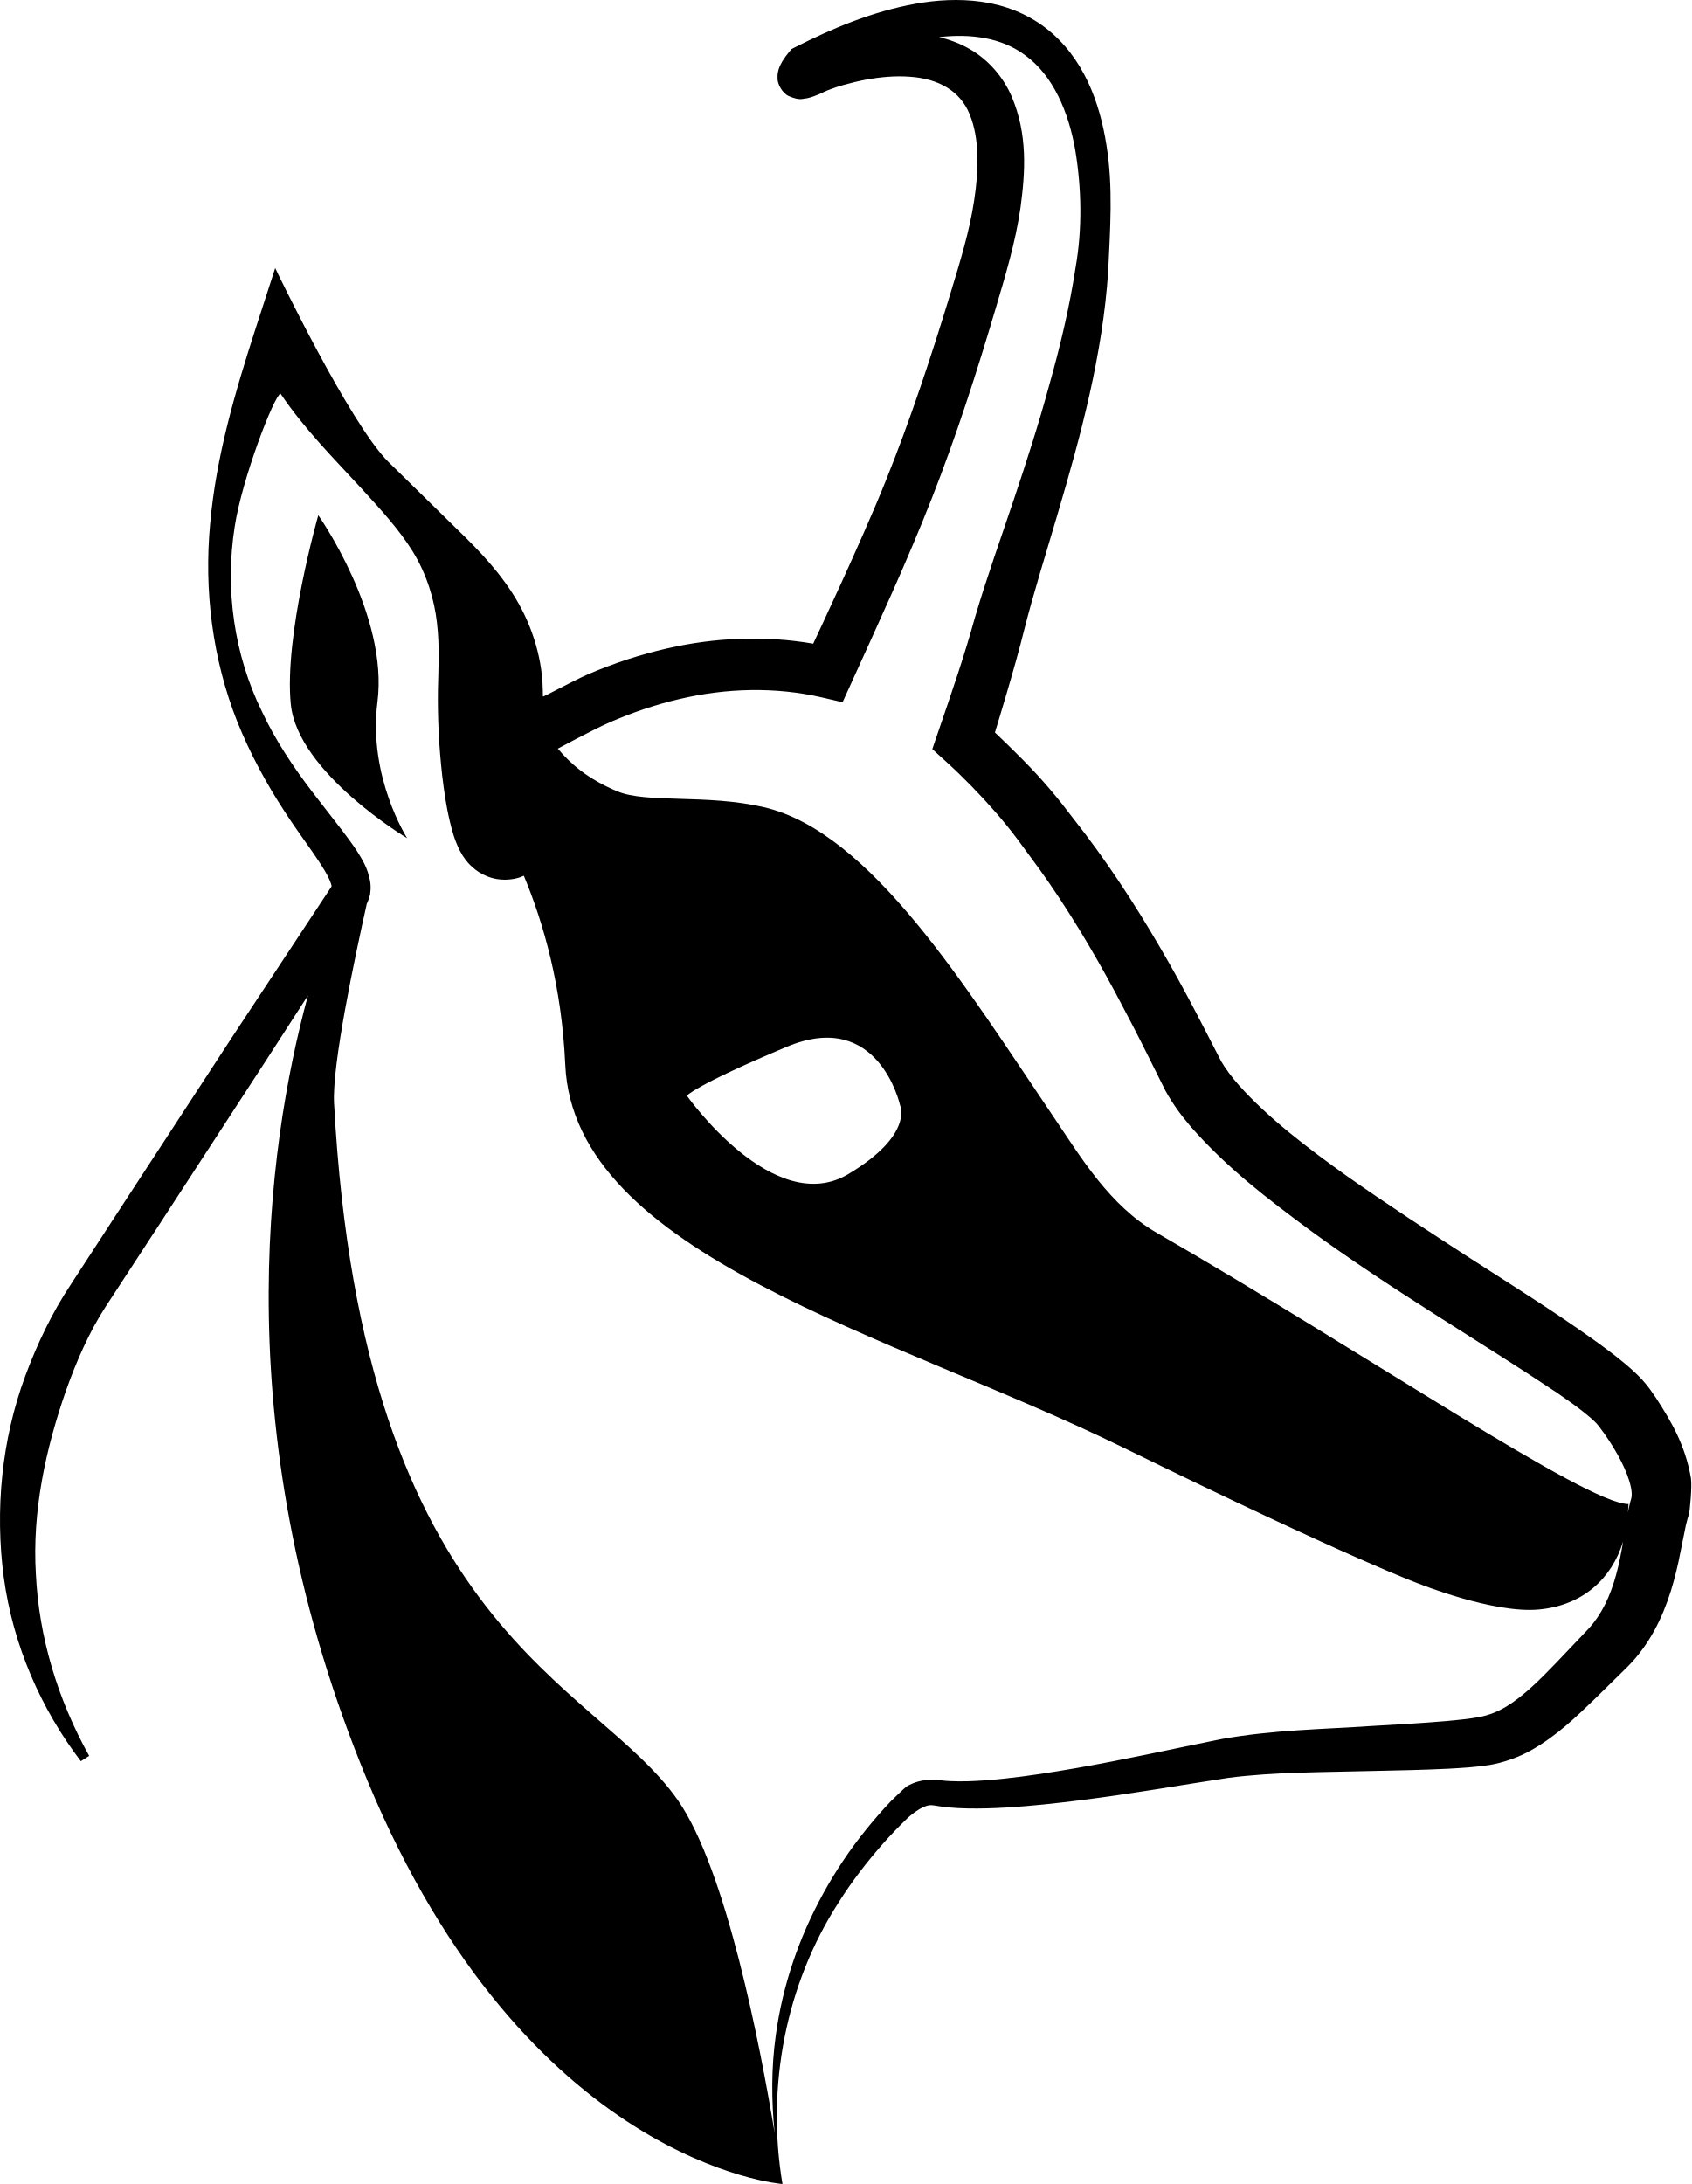
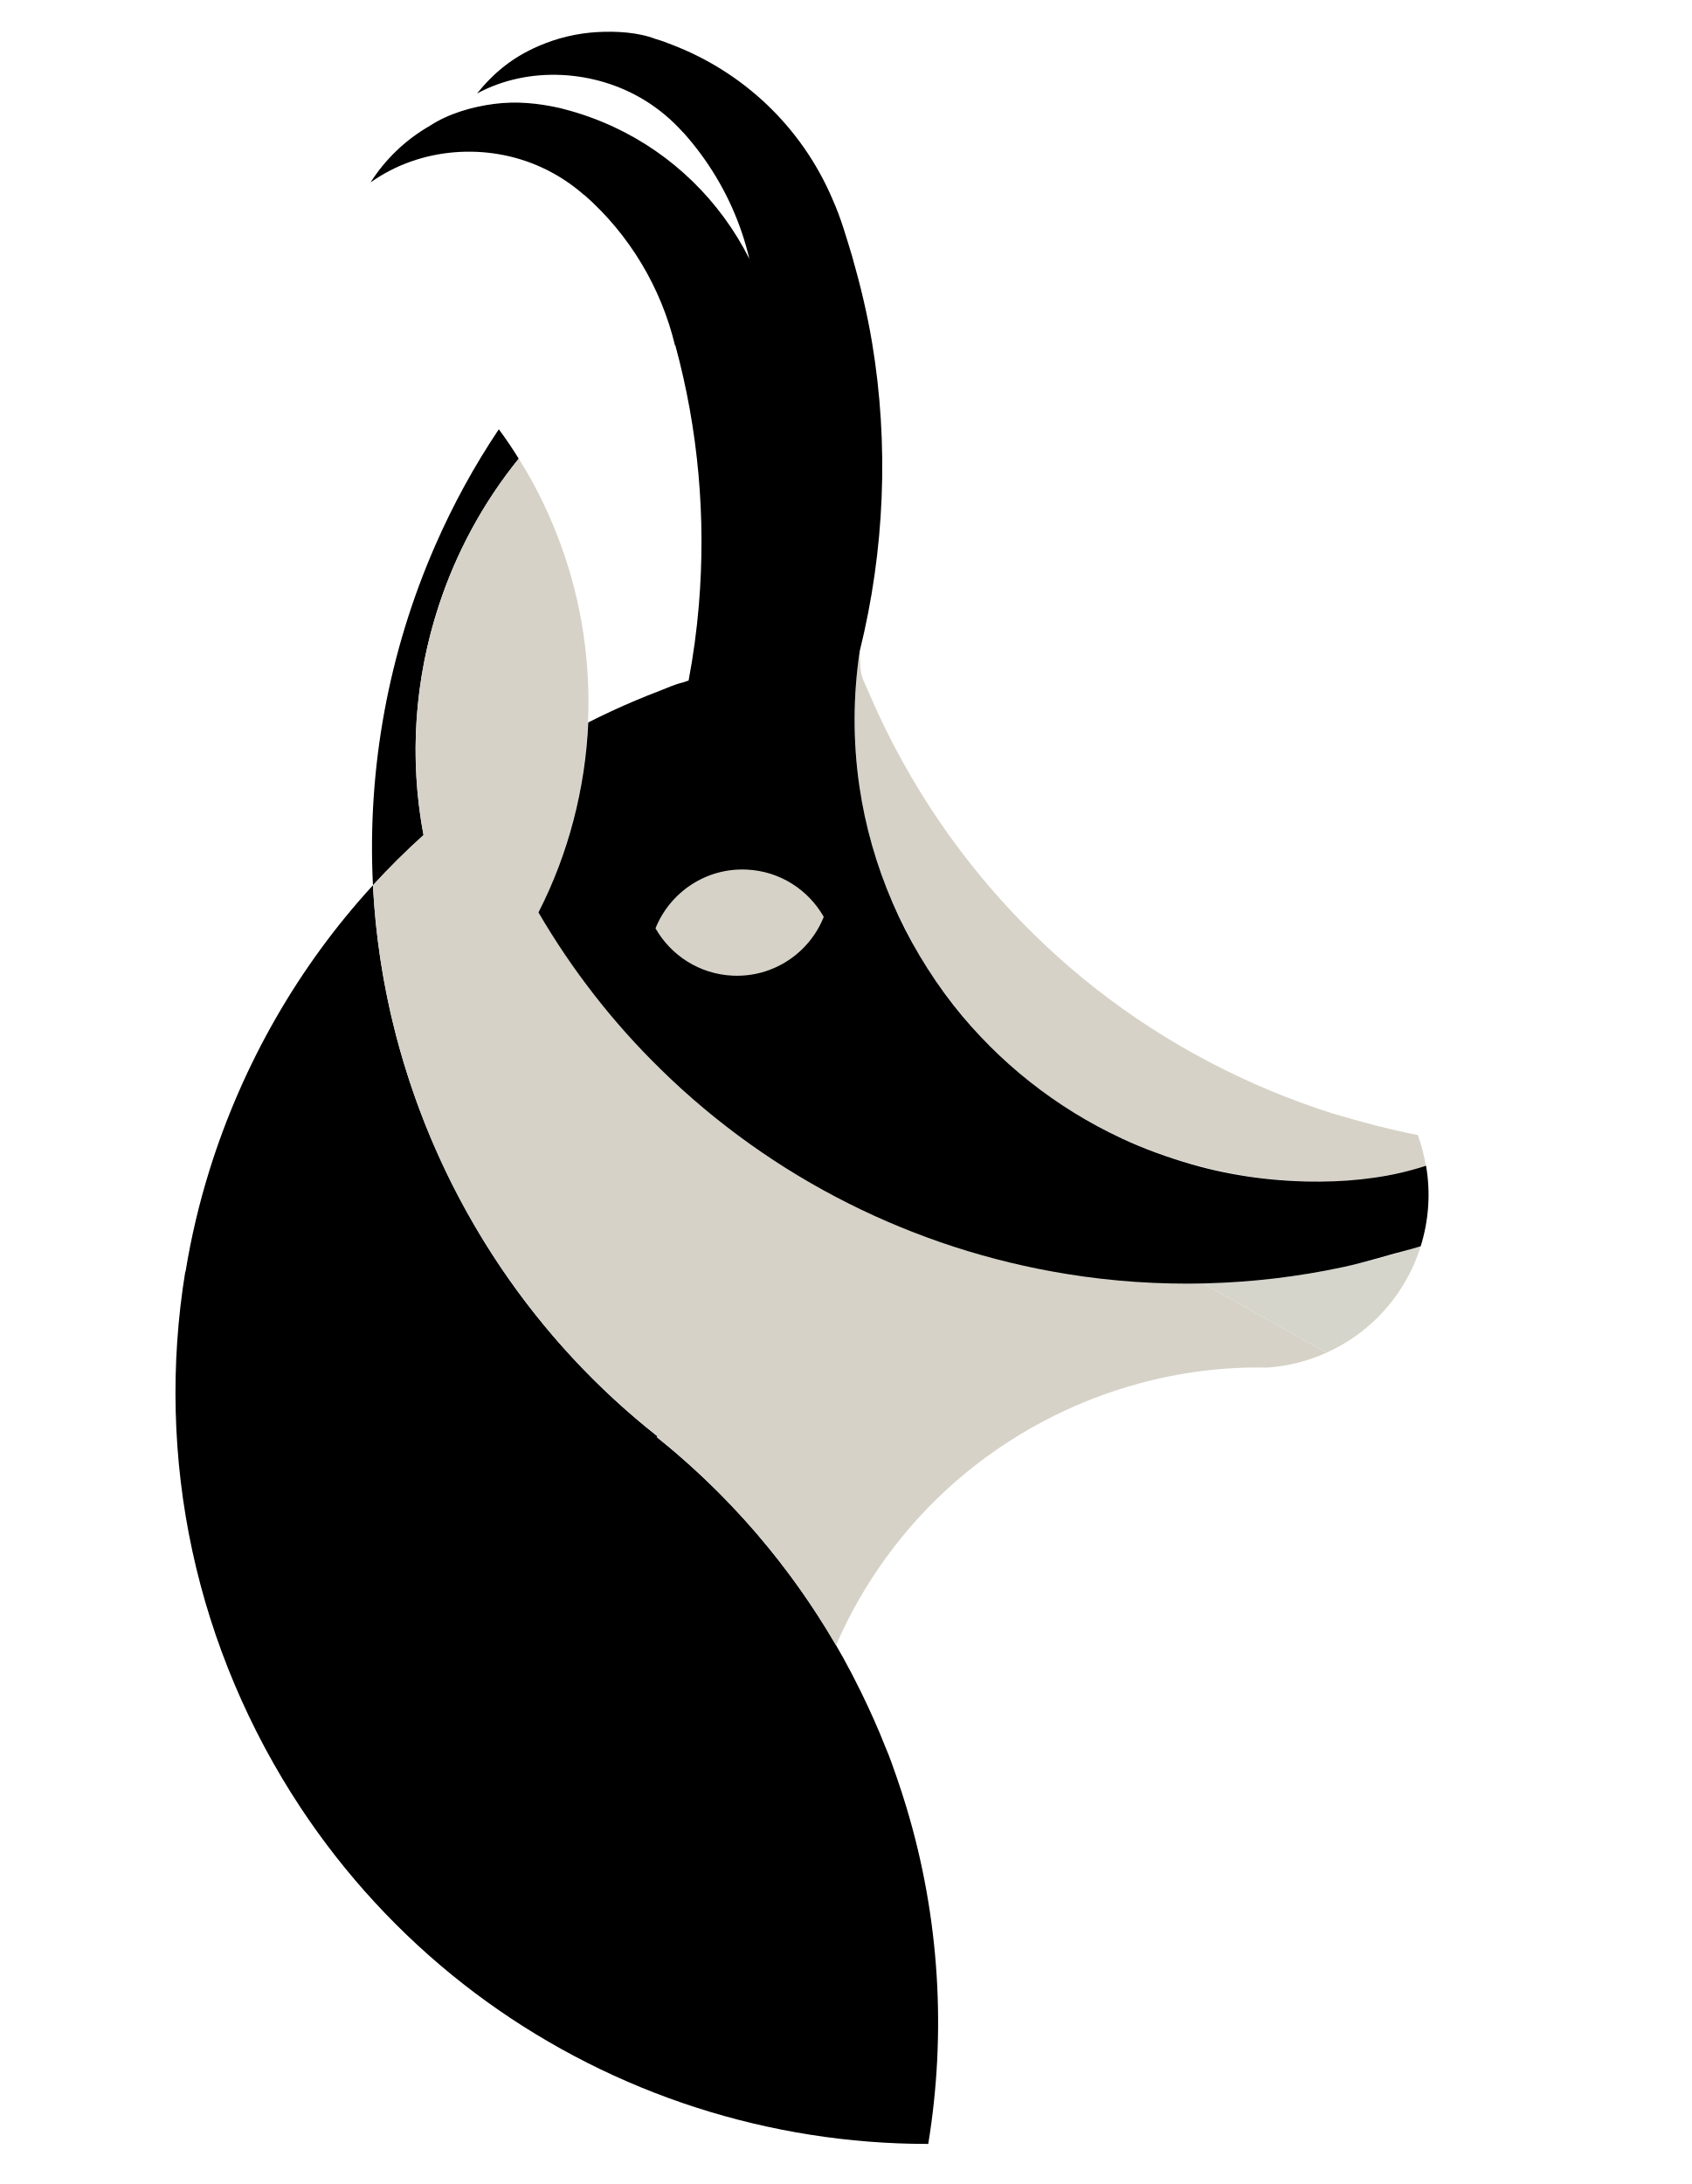
- <svg xmlns="http://www.w3.org/2000/svg" id="svg883" version="1.1" viewBox="0 0 113.511 146.567" height="146.567mm" width="113.511mm">
-   <defs id="defs877" />
-   <g transform="translate(-5.998145,-4.768716)" id="layer1">
-     <g style="fill:#000000;fill-opacity:1;stroke-width:0.254" transform="matrix(1.041909,0,0,1.041909,-3.38112,-282.6966)" id="g52">
-       <path style="fill:#000000;fill-opacity:1;stroke-width:0.254" id="path48" d="m 33.316,321.116 c -0.618,4.831 1.914,8.774 1.914,8.774 0,0 -7.053,-4.205 -7.496,-8.631 -0.443,-4.426 1.771,-12.17 1.771,-12.17 0,0 4.53,6.417 3.811,12.027 z" />
-       <path style="fill:#000000;fill-opacity:1;stroke-width:0.254" id="path50" d="m 117.925,371.115 c -0.366,-2.152 -1.283,-3.669 -2.242,-5.16 -0.257,-0.366 -0.469,-0.712 -0.906,-1.191 -0.375,-0.402 -0.719,-0.705 -1.064,-0.998 -0.687,-0.577 -1.357,-1.068 -2.03,-1.553 -2.681,-1.915 -5.384,-3.592 -8.058,-5.318 -2.666,-1.728 -5.314,-3.45 -7.87,-5.248 -2.522,-1.805 -5.039,-3.711 -6.94,-5.837 -0.46,-0.514 -0.891,-1.103 -1.153,-1.555 l -1.076,-2.091 c -0.74,-1.433 -1.496,-2.867 -2.304,-4.278 -1.612,-2.831 -3.348,-5.583 -5.354,-8.242 l -1.475,-1.91 c -0.526,-0.668 -1.071,-1.306 -1.636,-1.924 -1.139,-1.239 -2.725,-2.726 -2.725,-2.726 0,0 1.332,-4.34 1.872,-6.563 0.624,-2.465 1.423,-4.979 2.164,-7.511 1.495,-5.055 2.905,-10.256 3.26,-15.647 0.122,-2.686 0.33,-5.396 -0.116,-8.141 -0.427,-2.685 -1.455,-5.626 -3.916,-7.521 -1.205,-0.93 -2.675,-1.486 -4.132,-1.685 -1.46,-0.206 -2.91,-0.114 -4.291,0.137 -2.772,0.505 -5.313,1.574 -7.724,2.797 l -0.217,0.109 -0.17,0.204 c -0.167,0.202 -0.282,0.354 -0.431,0.598 -0.07,0.125 -0.146,0.253 -0.228,0.493 -0.036,0.148 -0.089,0.269 -0.075,0.6 -0.016,0.301 0.268,0.916 0.704,1.129 0.78,0.342 0.946,0.149 1.153,0.158 0.192,-0.038 0.312,-0.08 0.437,-0.121 0.219,-0.076 0.394,-0.156 0.567,-0.234 l 0.141,-0.069 c 0.213,-0.105 0.782,-0.312 1.219,-0.433 0.471,-0.132 0.949,-0.251 1.43,-0.342 0.961,-0.18 1.933,-0.266 2.847,-0.199 1.868,0.119 3.282,0.92 3.882,2.436 0.633,1.526 0.59,3.563 0.286,5.526 -0.296,1.987 -0.905,3.946 -1.536,6.022 -1.245,4.084 -2.577,8.117 -4.157,12.041 -1.572,3.925 -4.675,10.494 -4.675,10.494 -3.131,-0.543 -6.357,-0.395 -9.403,0.304 -1.745,0.396 -3.44,0.958 -5.074,1.654 -1.052,0.458 -2.931,1.504 -2.932,1.442 -0.004,-0.163 -0.009,-0.324 -0.013,-0.484 -0.046,-2.179 -0.799,-4.396 -1.976,-6.198 -1.174,-1.823 -2.658,-3.23 -4.013,-4.552 l -3.933,-3.854 c -2.508,-2.461 -7.313,-12.505 -7.313,-12.505 l -1.226,3.784 c -1.354,4.18 -2.584,8.357 -2.964,12.682 -0.403,4.308 0.147,8.723 1.757,12.776 0.813,2.019 1.853,3.945 3.029,5.745 0.577,0.908 1.217,1.766 1.802,2.615 0.291,0.423 0.574,0.843 0.813,1.246 0.231,0.388 0.418,0.818 0.421,0.979 l -6.447,9.767 -6.896,10.563 -3.441,5.288 c -1.245,1.874 -2.18,3.856 -2.947,5.914 -1.526,4.12 -1.958,8.638 -1.385,12.976 0.592,4.348 2.385,8.46 4.964,11.836 l 0.537,-0.341 c -2.034,-3.65 -3.238,-7.658 -3.432,-11.695 -0.247,-4.047 0.62,-8.046 1.938,-11.831 0.673,-1.888 1.486,-3.766 2.554,-5.407 l 3.448,-5.28 6.882,-10.576 2.703,-4.188 c -2.694,9.897 -5.296,28.555 3.822,50.548 10.266,24.765 26.744,26.004 26.744,26.004 -1.06,-6.306 0.227,-12.898 3.633,-18.159 0.834,-1.323 1.787,-2.564 2.816,-3.732 0.516,-0.584 1.055,-1.145 1.615,-1.684 0,0 0.88,-0.828 1.5,-0.827 0.159,-0.006 0.699,0.114 1.105,0.144 0.426,0.04 0.847,0.062 1.262,0.069 0.831,0.016 1.651,-0.011 2.464,-0.058 1.627,-0.097 3.231,-0.273 4.83,-0.475 3.188,-0.402 6.375,-0.961 9.479,-1.436 2.979,-0.388 6.216,-0.361 9.391,-0.447 1.599,-0.034 3.2,-0.065 4.83,-0.146 0.837,-0.05 1.601,-0.085 2.571,-0.23 0.915,-0.144 1.928,-0.503 2.742,-0.962 1.663,-0.943 2.888,-2.149 4.06,-3.273 l 1.707,-1.676 c 0.26,-0.253 0.623,-0.602 0.942,-0.978 0.313,-0.371 0.599,-0.764 0.854,-1.165 1.023,-1.622 1.555,-3.388 1.917,-5.045 l 0.474,-2.341 0.105,-0.413 0.095,-0.312 c 0.052,-0.17 0.208,-1.77 0.128,-2.313 z M 61.603,281.128 c 10e-4,-0.002 0.002,-0.006 0.004,-0.008 -0.018,0.043 -0.018,0.03 -0.004,0.008 z m 51.855,94.627 c -0.264,1.464 -0.648,2.81 -1.297,3.919 -0.161,0.276 -0.339,0.538 -0.531,0.783 -0.188,0.239 -0.392,0.453 -0.694,0.768 l -1.65,1.736 c -1.078,1.123 -2.146,2.19 -3.251,2.859 -0.568,0.335 -1.07,0.54 -1.727,0.675 -0.604,0.114 -1.434,0.197 -2.188,0.265 -1.554,0.132 -3.141,0.222 -4.73,0.312 -3.193,0.217 -6.362,0.247 -9.696,0.842 -3.179,0.642 -6.251,1.329 -9.375,1.873 -1.557,0.271 -3.117,0.517 -4.669,0.681 -0.776,0.081 -1.552,0.144 -2.316,0.165 -0.381,0.01 -0.759,0.009 -1.128,-0.01 -0.393,-0.004 -0.634,-0.091 -1.273,-0.091 -0.512,0.031 -1.021,0.128 -1.543,0.444 -0.123,0.083 -1.005,0.945 -1.005,0.945 -0.563,0.594 -1.102,1.211 -1.613,1.848 -1.028,1.271 -1.936,2.635 -2.723,4.06 -1.577,2.853 -2.644,5.977 -3.075,9.177 -0.291,2.089 -0.285,4.198 -0.072,6.28 -0.933,-5.629 -3.113,-16.942 -6.23,-21.423 -5.385,-7.743 -20.311,-10.764 -22.152,-44.91 -0.134,-2.479 1.339,-9.374 2.098,-12.787 0.003,-0.01 0,-0.017 10e-4,-0.026 0.04,-0.062 0.246,-0.567 0.236,-0.755 0.04,-0.278 0.021,-0.533 -0.016,-0.756 -0.172,-0.883 -0.522,-1.387 -0.831,-1.894 -0.32,-0.487 -0.649,-0.925 -0.974,-1.353 l -1.92,-2.479 c -1.246,-1.635 -2.38,-3.332 -3.241,-5.177 -1.794,-3.649 -2.391,-7.867 -1.752,-11.905 0.467,-3.075 2.54,-8.444 2.951,-8.563 1.577,2.326 3.479,4.219 5.218,6.11 1.21,1.323 2.412,2.62 3.312,4.075 0.893,1.458 1.384,3.087 1.549,4.592 0.176,1.515 0.09,2.881 0.061,4.281 -0.026,1.892 0.067,3.678 0.277,5.561 0.115,0.948 0.239,1.875 0.496,2.96 0.066,0.279 0.135,0.563 0.257,0.934 0.063,0.186 0.126,0.374 0.264,0.68 0.048,0.115 0.169,0.354 0.29,0.546 0.089,0.142 0.213,0.311 0.334,0.452 0.139,0.169 0.454,0.461 0.725,0.629 0.491,0.291 0.966,0.479 1.656,0.487 0.547,-0.008 0.905,-0.107 1.235,-0.254 1.284,3.079 2.442,7.15 2.667,12.164 0.552,12.302 21.021,17.358 35.893,24.64 14.87,7.285 19.119,8.803 19.119,8.803 0,0 4.783,1.925 7.709,1.653 2.834,-0.263 4.692,-1.991 5.422,-4.381 z m -60.21,-29.279 c 0,0 0.478,-0.645 6.42,-3.144 5.938,-2.502 7.31,3.749 7.31,3.749 0,0 0.918,1.9 -3.32,4.439 -4.818,2.886 -10.41,-5.044 -10.41,-5.044 z m 60.855,25.817 c -0.003,0.034 -0.007,0.062 -0.014,0.083 l -0.002,0.019 c 0.01,-0.03 -0.013,0.048 -0.016,0.057 l -0.01,0.035 -0.043,0.152 c -0.076,0.285 -0.113,0.477 -0.154,0.68 0.011,-0.181 0.039,-0.354 0.039,-0.539 -2.708,0 -16.951,-9.726 -30.393,-17.476 -3.024,-1.744 -4.869,-4.842 -6.614,-7.423 -5.695,-8.415 -11.784,-18.377 -18.681,-19.986 -3.688,-0.861 -7.555,-0.233 -9.444,-1.021 -1.933,-0.805 -3.056,-1.814 -3.834,-2.753 0.019,-0.01 2.22,-1.202 3.318,-1.684 1.45,-0.631 2.951,-1.143 4.479,-1.501 3.054,-0.725 6.223,-0.804 9.229,-0.109 l 1.315,0.305 0.552,-1.216 c 1.769,-3.901 3.589,-7.821 5.18,-11.878 1.595,-4.055 2.923,-8.192 4.147,-12.328 0.599,-2.032 1.261,-4.188 1.585,-6.455 0.3,-2.241 0.476,-4.688 -0.581,-7.158 -0.523,-1.215 -1.495,-2.357 -2.693,-3.034 -0.634,-0.368 -1.3,-0.609 -1.968,-0.77 2.015,-0.235 4.022,0.032 5.533,1.163 1.819,1.314 2.803,3.675 3.231,6.103 0.405,2.448 0.467,5.045 0.023,7.574 -0.387,2.538 -0.984,5.05 -1.686,7.532 -0.676,2.502 -1.476,4.974 -2.306,7.452 -0.829,2.484 -1.722,4.948 -2.489,7.553 -0.685,2.483 -1.537,4.948 -2.379,7.401 l -0.369,1.081 0.884,0.803 c 1.087,0.985 2.191,2.118 3.182,3.253 0.499,0.573 0.977,1.16 1.423,1.757 l 1.405,1.911 c 1.78,2.479 3.397,5.173 4.877,7.921 0.737,1.38 1.462,2.772 2.164,4.187 l 1.086,2.179 c 0.522,0.938 1.054,1.631 1.64,2.321 2.336,2.663 4.948,4.64 7.571,6.586 5.238,3.842 10.837,7.091 16.01,10.542 0.631,0.433 1.256,0.874 1.802,1.313 0.27,0.216 0.525,0.438 0.697,0.616 0.112,0.102 0.346,0.423 0.549,0.705 0.809,1.143 1.52,2.472 1.715,3.478 0.051,0.243 0.054,0.443 0.04,0.569 z" />
+ <svg xmlns="http://www.w3.org/2000/svg" version="1.1" id="svg1163" xml:space="preserve" width="401.533" height="518.465" viewBox="0 0 401.533 518.465">
+   <defs id="defs1167">
+     <clipPath clipPathUnits="userSpaceOnUse" id="clipPath1177">
+       <path d="M 0,867.401 H 867.401 V 0 H 0 Z" id="path1175" />
+     </clipPath>
+   </defs>
+   <g id="g1169" transform="matrix(1.333333,0,0,-1.333333,0,1156.535)">
+     <g id="g1207" transform="translate(157.8574,555.8487)">
+       <path d="M 0,0 C 0.633,-1.623 1.241,-3.25 1.812,-4.889 1.245,-3.257 0.643,-1.626 0,0" style="fill:#cfcaaa;fill-opacity:1;fill-rule:nonzero;stroke:none" id="path1209" />
    </g>
+     <g id="g1211" transform="translate(161.3618,545.7442)">
+       <path d="m 0,0 c -0.52,1.735 -1.082,3.46 -1.677,5.172 -0.007,0.013 -0.014,0.027 -0.015,0.044 -0.629,1.807 -1.251,3.642 -2.017,5.398 -1.301,3.327 -2.778,6.581 -4.341,9.792 -0.011,0.021 -0.019,0.051 -0.036,0.068 -7.905,16.233 -19.274,30.826 -32.989,42.555 -4.217,3.606 -8.661,6.943 -13.292,9.999 3.43,-2.261 6.759,-4.674 9.965,-7.242 l 0.119,0.144 c -10.815,8.525 -20.273,18.74 -27.961,30.165 -8.54,12.691 -14.892,26.816 -18.704,41.63 -2.215,8.609 -3.557,17.44 -4.006,26.317 -13.306,-14.496 -23.229,-31.915 -29.093,-50.687 -1.85,-5.925 -3.28,-11.981 -4.276,-18.107 -0.016,0 -0.031,0 -0.047,0 -2.692,-16.464 -2.272,-33.411 1.253,-49.718 3.519,-16.283 10.124,-31.869 19.313,-45.76 7.881,-11.912 17.672,-22.536 28.917,-31.343 11.016,-8.627 23.392,-15.495 36.532,-20.301 13.089,-4.789 26.919,-7.528 40.846,-8.077 1.703,-0.067 3.407,-0.101 5.111,-0.103 0.106,-0.004 0.216,0.003 0.323,0 C 7.144,-40.352 6,-19.812 0,0 -0.261,0.872 6,-19.812 0,0" style="fill:#000000;fill-opacity:1;fill-rule:nonzero;stroke:none" id="path1213" />
+     </g>
+     <g id="g1215" transform="translate(92.36743,785.7377)">
+       <path d="m 0,0 c -1.122,1.809 -2.3,3.548 -3.543,5.238 -4.4,-6.561 -8.179,-13.486 -11.317,-20.672 -8.287,-18.93 -12.152,-39.667 -11.099,-60.517 2.836,3.103 5.843,6.087 9.005,8.931 -2.594,13.762 -1.566,27.806 2.701,40.815 C -11.166,-16.751 -6.358,-7.844 0,0" style="fill:#000000;fill-opacity:1;fill-rule:nonzero;stroke:none" id="path1217" />
+     </g>
+     <g id="g1219" transform="translate(95.87793,704.9522)">
+       <path d="M 0,0 C 9.923,19.557 11.672,42.76 4.646,63.546 2.611,69.567 -0.106,75.413 -3.51,80.786 -15.112,66.473 -21.643,48.315 -21.87,29.895 c -0.066,-5.404 0.404,-10.814 1.404,-16.125 -3.16,-2.846 -6.163,-5.829 -9.004,-8.936 0.56,-11.073 2.508,-22.175 5.93,-33.049 0,0 10e-4,0.001 10e-4,0.001 6.274,-20.19 17.478,-38.851 32.301,-53.921 3.907,-3.972 8.065,-7.697 12.441,-11.146 l -0.123,-0.145 c 12.508,-10.007 23.401,-22.441 31.9,-37.068 4.825,11.145 12.133,21.169 21.285,29.154 9.429,8.226 20.735,14.255 32.817,17.509 7.348,1.979 15.017,2.959 22.629,2.784 3.675,0.237 7.281,1.155 10.637,2.666" style="fill:#d6d2c8;fill-opacity:1;fill-rule:nonzero;stroke:none" id="path1221" />
+     </g>
+     <g id="g1223" transform="translate(236.2257,626.571)">
+       <path d="m 0,0 c 7.028,3.169 12.318,8.683 15.328,15.234 0.552,1.207 1.029,2.442 1.418,3.71 l 0.003,0.01 c -2.311,-0.716 -6.06,-1.826 -7.973,-2.326 -16.018,-4.212 -32.421,-5.305 -48.396,-3.537 -2.25,0.252 -4.493,0.558 -6.726,0.924 -0.055,0.005 -0.107,0.02 -0.166,0.032 -0.774,0.123 -1.551,0.253 -2.329,0.401 -0.028,0.002 -0.056,0.005 -0.076,0.011 -0.678,0.123 -1.359,0.252 -2.034,0.386 -0.021,0.006 -0.038,0.005 -0.059,0.011 -0.85,0.169 -1.709,0.352 -2.56,0.538 -0.942,0.207 -1.877,0.418 -2.809,0.639 -0.051,0.016 -0.104,0.031 -0.152,0.04 -0.731,0.173 -1.462,0.362 -2.194,0.552 -0.142,0.037 -0.284,0.074 -0.415,0.107 -0.642,0.169 -1.276,0.341 -1.904,0.517 -0.916,0.257 -1.828,0.523 -2.734,0.793 -0.68,0.209 -1.354,0.421 -2.027,0.634 -0.341,0.113 -0.678,0.219 -1.018,0.332 -1.414,0.467 -2.822,0.955 -4.223,1.464 -0.066,0.025 -0.136,0.057 -0.209,0.079 -0.73,0.269 -1.464,0.545 -2.185,0.828 -0.564,0.219 -1.124,0.431 -1.678,0.665 -0.473,0.181 -0.947,0.379 -1.41,0.574 -0.126,0.054 -0.248,0.102 -0.373,0.156 -0.463,0.195 -0.917,0.387 -1.366,0.589 -0.115,0.051 -0.227,0.096 -0.342,0.147 -0.645,0.272 -1.279,0.558 -1.907,0.847 -0.774,0.35 -1.546,0.711 -2.314,1.082 -0.635,0.303 -1.274,0.612 -1.899,0.929 -0.873,0.437 -1.746,0.873 -2.607,1.334 -0.328,0.171 -0.657,0.343 -0.982,0.525 -0.315,0.162 -0.623,0.328 -0.934,0.5 -0.406,0.217 -0.808,0.445 -1.211,0.673 -0.035,0.016 -0.063,0.036 -0.091,0.055 -0.682,0.374 -1.351,0.755 -2.02,1.153 -0.262,0.146 -0.522,0.303 -0.781,0.46 -0.256,0.15 -0.515,0.307 -0.771,0.456 -0.312,0.19 -0.624,0.379 -0.929,0.572 -0.091,0.056 -0.172,0.108 -0.263,0.164 -0.025,0.013 -0.039,0.023 -0.063,0.036 -0.014,0.01 -0.039,0.023 -0.053,0.032 -0.221,0.134 -0.452,0.271 -0.669,0.416 -0.221,0.134 -0.446,0.274 -0.663,0.419 -1.07,0.67 -2.127,1.365 -3.174,2.075 -0.039,0.022 -0.07,0.049 -0.109,0.072 -0.042,0.029 -0.081,0.052 -0.123,0.082 -0.348,0.24 -0.706,0.483 -1.057,0.729 -0.106,0.066 -0.208,0.141 -0.306,0.21 -0.028,0.02 -0.057,0.04 -0.085,0.06 -0.014,0.01 -0.024,0.013 -0.031,0.026 -0.391,0.27 -0.784,0.546 -1.168,0.819 -0.527,0.379 -1.055,0.757 -1.58,1.146 -0.003,0.007 -0.014,0.01 -0.017,0.017 -0.187,0.135 -0.373,0.27 -0.553,0.408 -0.18,0.139 -0.359,0.278 -0.546,0.412 -0.028,0.02 -0.053,0.033 -0.074,0.057 -0.126,0.088 -0.246,0.181 -0.366,0.273 -0.014,0.01 -0.018,0.017 -0.032,0.027 -0.412,0.31 -0.821,0.63 -1.226,0.944 -0.106,0.082 -0.212,0.165 -0.317,0.248 -0.004,0.006 -0.015,0.009 -0.018,0.016 -0.468,0.35 -0.92,0.717 -1.372,1.084 -0.631,0.506 -1.245,1.012 -1.867,1.532 -1.225,1.023 -2.434,2.064 -3.627,3.14 -0.268,0.239 -0.53,0.482 -0.793,0.724 -0.527,0.475 -1.044,0.964 -1.562,1.453 -0.077,0.063 -0.141,0.133 -0.212,0.199 -0.567,0.532 -1.127,1.068 -1.678,1.617 -0.329,0.32 -0.652,0.643 -0.976,0.966 -0.07,0.067 -0.138,0.144 -0.209,0.21 -0.302,0.3 -0.597,0.603 -0.895,0.913 -0.153,0.154 -0.299,0.311 -0.455,0.471 -0.516,0.533 -1.031,1.067 -1.537,1.614 -0.348,0.371 -0.701,0.748 -1.036,1.126 -0.27,0.29 -0.534,0.584 -0.798,0.879 -0.396,0.441 -0.784,0.886 -1.173,1.33 -0.321,0.368 -0.646,0.743 -0.964,1.121 -0.678,0.786 -1.35,1.594 -2.008,2.408 -0.533,0.663 -1.07,1.334 -1.604,2.015 -0.219,0.275 -0.43,0.553 -0.649,0.828 -0.309,0.41 -0.624,0.816 -0.926,1.229 -1.439,1.92 -2.835,3.89 -4.178,5.906 -0.184,0.277 -0.369,0.553 -0.553,0.828 -0.238,0.361 -0.466,0.718 -0.697,1.082 -0.525,0.808 -1.031,1.617 -1.535,2.436 -0.258,0.411 -0.508,0.826 -0.748,1.238 -0.05,0.077 -0.091,0.152 -0.141,0.229 -0.207,0.334 -0.404,0.682 -0.603,1.019" style="fill:#d5d5cc;fill-opacity:1;fill-rule:nonzero;stroke:none" id="path1225" />
+     </g>
+     <g id="g1227" transform="translate(162.7616,698.9603)">
+       <path d="m 0,0 c 1.772,-3.281 3.889,-6.383 6.167,-9.329 1.101,-1.423 2.217,-2.834 3.379,-4.207 0.62,-0.733 1.252,-1.455 1.9,-2.163 0.557,-0.608 1.142,-1.424 1.818,-1.898 4.347,-4.38 9.125,-8.261 14.351,-11.544 0.01,-0.003 0.014,-0.009 0.024,-0.013 0.39,-0.252 0.786,-0.5 1.186,-0.739 l 0.007,0.004 c 12,-7.261 25.859,-11.422 39.873,-11.992 4.235,-0.173 8.795,-0.26 12.973,0.556 0.01,-0.003 0.024,0.004 0.041,0.005 1.54,0.317 6.654,1.236 9.443,2.067 -0.311,1.788 -0.814,3.844 -1.461,5.608 -5.09,0.972 -10.091,2.338 -15.056,3.799 C 59.445,-25.037 45.1,-17.54 32.533,-7.725 20.21,1.902 9.628,13.715 1.378,26.998 c -2.462,3.965 -4.72,8.058 -6.759,12.256 -0.993,2.045 -1.934,4.116 -2.821,6.21 -0.452,1.065 -1.099,2.214 -1.256,3.357 -0.167,1.211 -0.176,2.47 -0.215,3.691 -2.112,-14.004 -0.52,-28.531 4.587,-41.741 C -3.631,7.01 -1.767,3.519 0.039,-0.072 0.005,-0.005 -0.037,0.06 -0.072,0.127 -0.046,0.085 -0.022,0.043 0,0 0.268,-0.496 -0.23,0.409 0,0" style="fill:#d6d2c8;fill-opacity:1;fill-rule:nonzero;stroke:none" id="path1229" />
+     </g>
+     <g id="g1231" transform="translate(104.8293,856.1237)">
+       <path d="M 0,0 C 1.149,-0.519 2.278,-1.08 3.387,-1.683 2.279,-1.08 1.149,-0.519 0,0 m 149.096,-196.279 c -6.071,-1.972 -12.435,-2.783 -18.797,-2.822 -7.743,-0.048 -15.547,0.94 -22.993,3.091 -4.248,1.228 -8.403,2.734 -12.415,4.599 10e-4,0.001 0.002,0.002 0.003,0.003 -11.632,5.407 -21.936,13.543 -29.87,23.624 -8.88,11.283 -14.758,24.873 -16.829,39.084 -1.161,7.966 -1.135,16.097 0.062,24.057 v 0 c 4.436,17.895 5.228,36.737 2.195,54.927 -0.863,5.174 -2.09,10.249 -3.53,15.29 -0.008,0.013 -0.012,0.037 -0.012,0.054 -1.039,3.378 -1.986,6.798 -3.441,10.031 1.121,-2.885 2.133,-5.81 3.049,-8.767 -0.916,2.957 -1.928,5.882 -3.049,8.767 -0.019,0.068 -0.045,0.132 -0.074,0.185 C 37.794,-11.071 27.311,-1.498 14.935,3.272 14.904,3.281 14.88,3.294 14.856,3.307 L 14.849,3.303 c 0,0 0,0 -10e-4,10e-4 -0.965,0.399 -1.952,0.75 -2.956,1.039 0.497,-0.16 0.985,-0.347 1.478,-0.52 -0.493,0.173 -0.981,0.36 -1.478,0.52 C 8.752,5.548 4.904,5.747 1.581,5.569 -2.04,5.375 -5.607,4.521 -8.932,3.078 c -4.661,-2.017 -7.967,-4.748 -10.964,-8.452 9.217,4.981 21.015,4.223 29.844,-1.19 2.535,-1.554 4.841,-3.48 6.819,-5.7 l 0.037,0.028 c -2.988,3.304 -6.415,6.209 -10.16,8.622 11.042,-7.113 18.968,-18.431 21.964,-31.213 -5.174,10.304 -13.68,18.633 -24.149,23.502 -2.85,1.326 -5.821,2.391 -8.864,3.177 0,0 0.016,-0.004 0.022,-0.015 -0.189,0.057 -0.378,0.113 -0.577,0.164 -0.032,0.009 -0.079,0.023 -0.12,0.027 -3.914,0.889 -7.799,1.268 -11.8,0.744 -3.873,-0.508 -8.065,-1.71 -11.365,-3.865 -4.444,-2.547 -8.026,-6.053 -10.608,-10.115 8.807,6.286 20.79,7.158 30.549,2.645 2.713,-1.254 5.243,-2.904 7.482,-4.884 l 0.025,0.026 c 8.005,-7.007 13.698,-16.498 16.169,-26.842 0.02,0.037 0.035,0.058 0.038,0.1 -0.124,0.458 -0.264,0.912 -0.394,1.369 0.13,-0.457 0.27,-0.911 0.394,-1.369 v 0 c 4.11,-15.037 5.496,-30.738 4.203,-46.267 -0.376,-4.51 -0.987,-9 -1.825,-13.448 l -0.01,-0.005 c -0.355,-0.126 -0.714,-0.241 -1.069,-0.367 -1.377,-0.303 -2.767,-0.97 -4.083,-1.471 -1.454,-0.554 -2.898,-1.133 -4.331,-1.738 -2.837,-1.198 -5.632,-2.495 -8.379,-3.886 -0.514,-11.714 -3.519,-23.38 -8.868,-33.827 5.944,-10.18 13.244,-19.599 21.682,-27.836 l 0.005,-0.01 c 19.943,-19.59 45.357,-32.159 72.313,-36.517 l 0.003,-0.003 c 16.299,-2.649 33.07,-2.257 49.218,1.205 4.174,0.895 8.198,2.208 12.324,3.262 0.535,0.158 1.059,0.319 1.549,0.462 1.42,4.548 1.796,9.458 0.954,14.33 -1.185,-0.385 0.842,-4.872 0,0" style="fill:#000000;fill-opacity:1;fill-rule:nonzero;stroke:none" id="path1233" />
+     </g>
+     <g id="g1235" transform="translate(116.7193,702.1178)">
+       <path d="M 0,0 C 2.738,-4.811 7.809,-8.154 13.749,-8.427 21.025,-8.755 27.417,-4.362 29.961,2.041 27.223,6.852 22.16,10.195 16.22,10.461 8.952,10.789 2.56,6.396 0,0" style="fill:#d6d2c8;fill-opacity:1;fill-rule:nonzero;stroke:none" id="path1237" />
+     </g>
+     <rect style="fill:none;stroke:none;stroke-width:2.653;stroke-opacity:1" id="rect1459" width="301.15" height="388.849" x="-2.8421709e-14" y="-867.401" transform="scale(1,-1)" />
  </g>
</svg>
